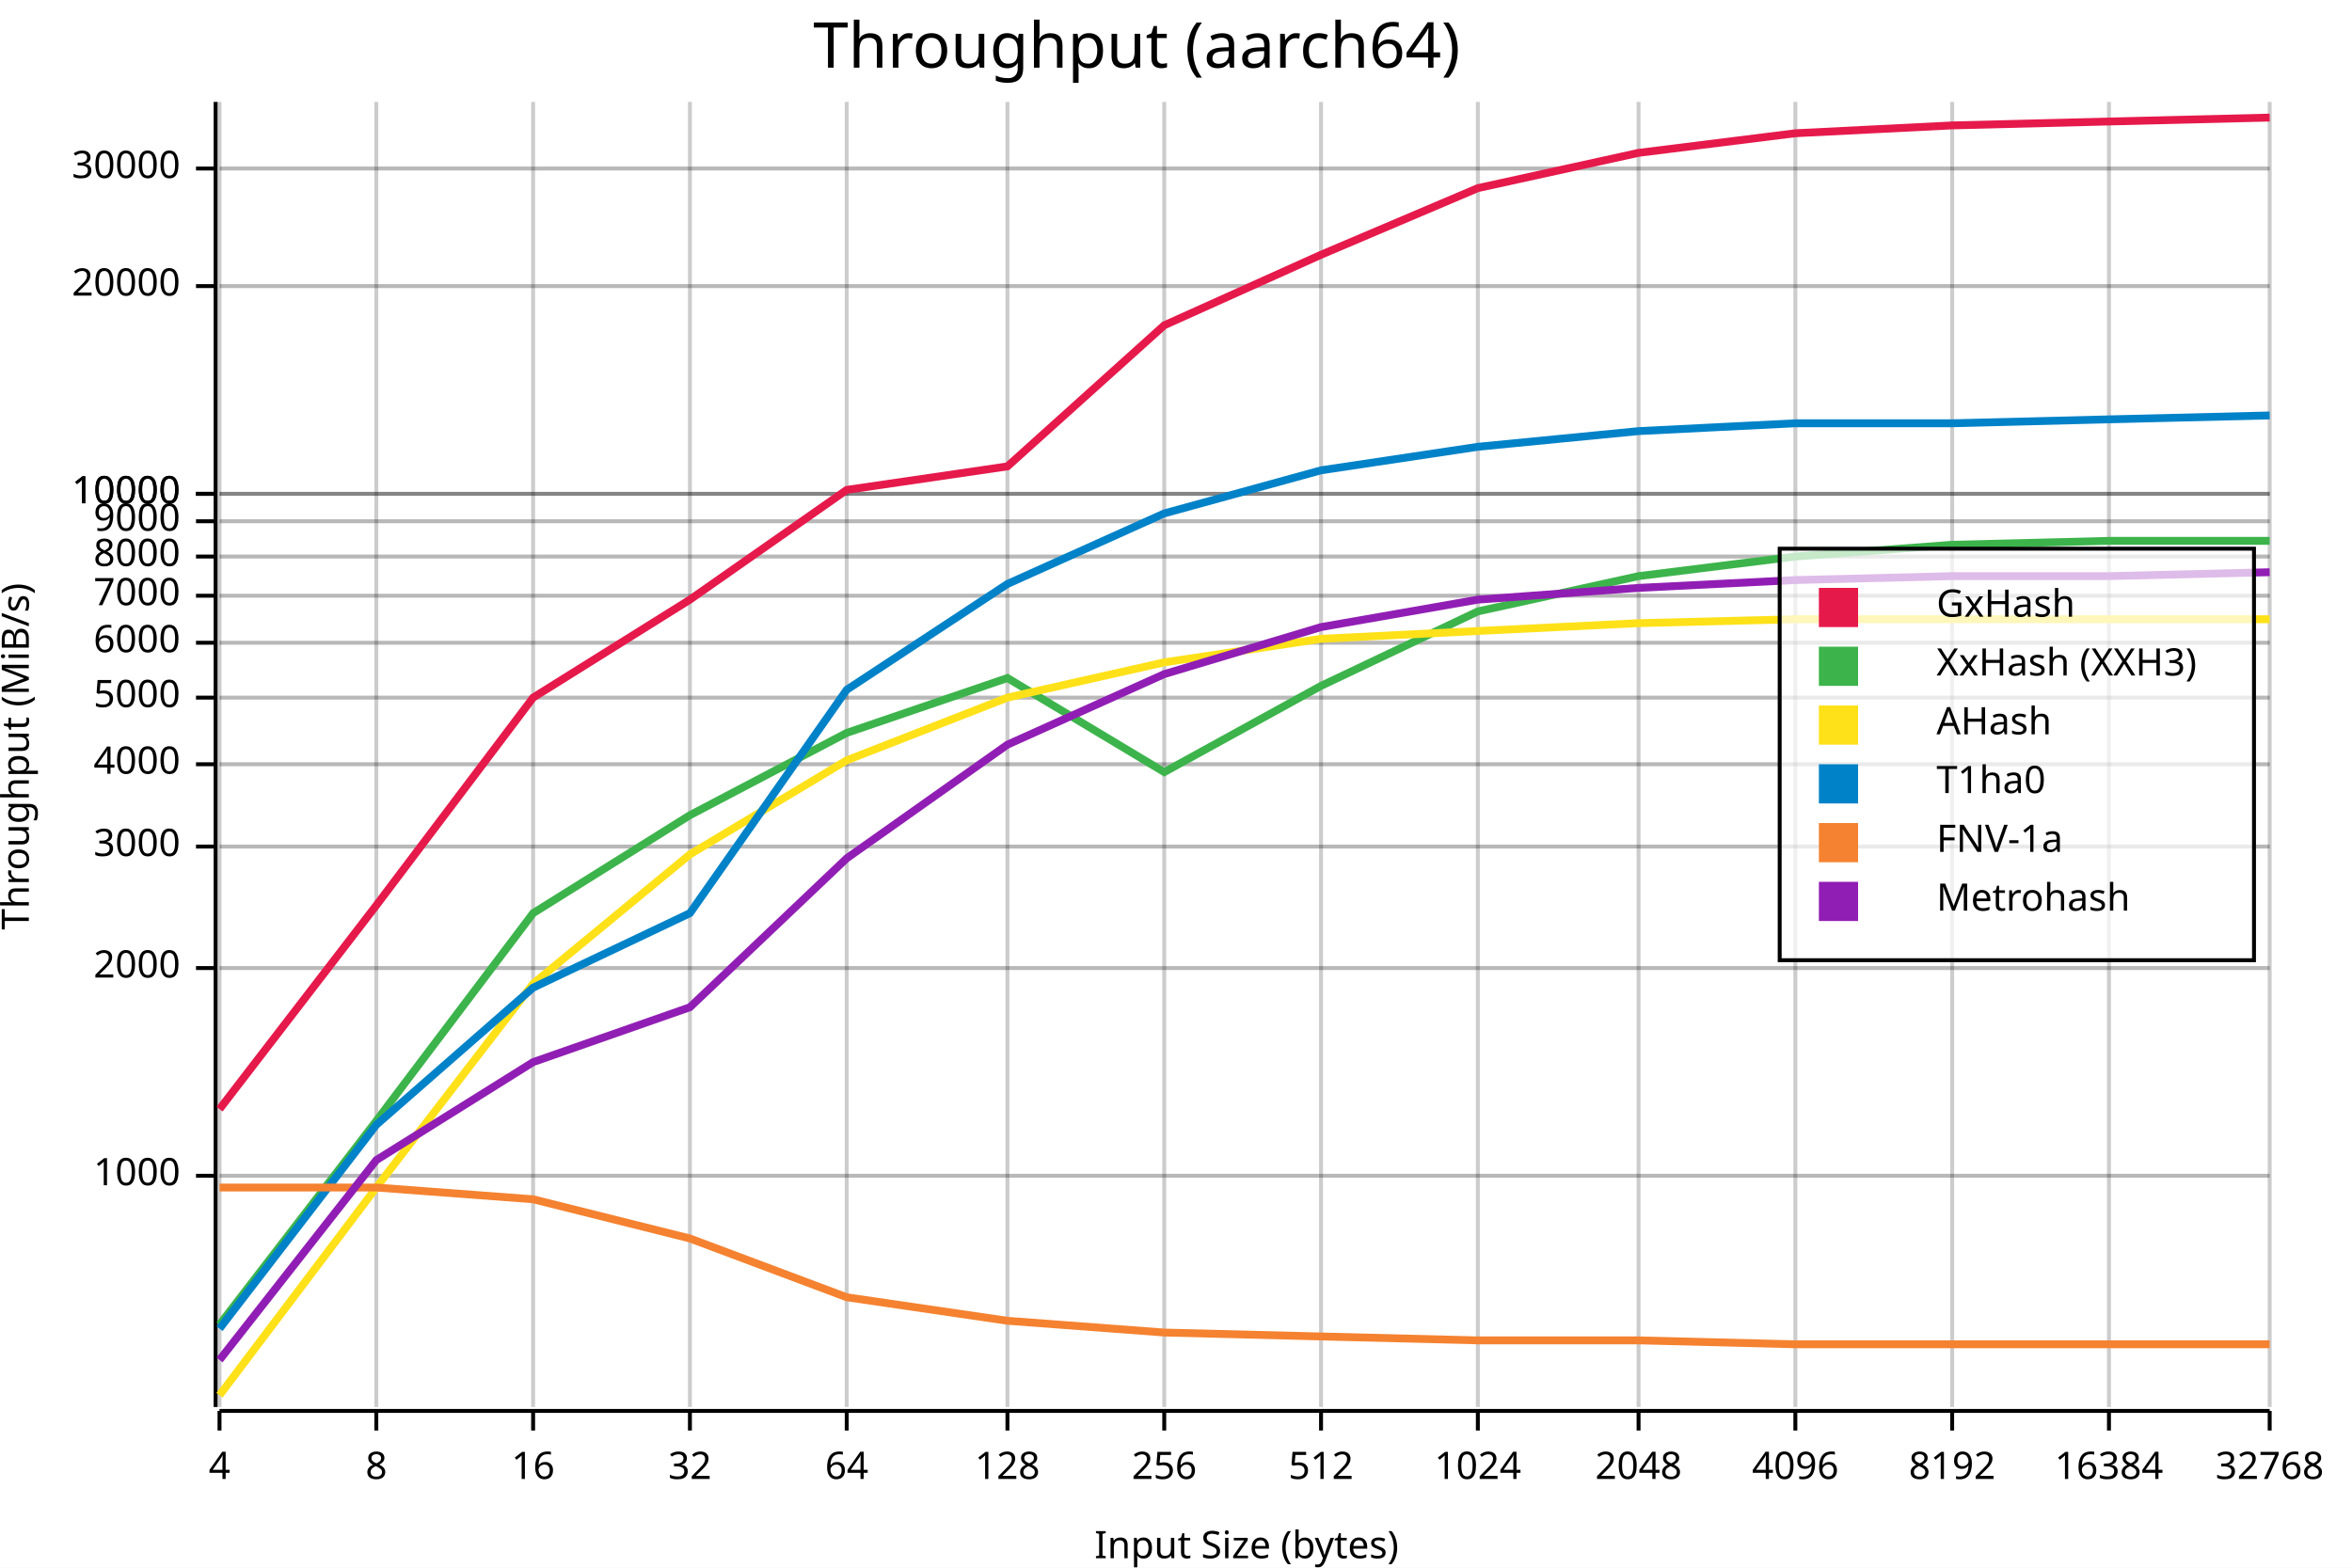
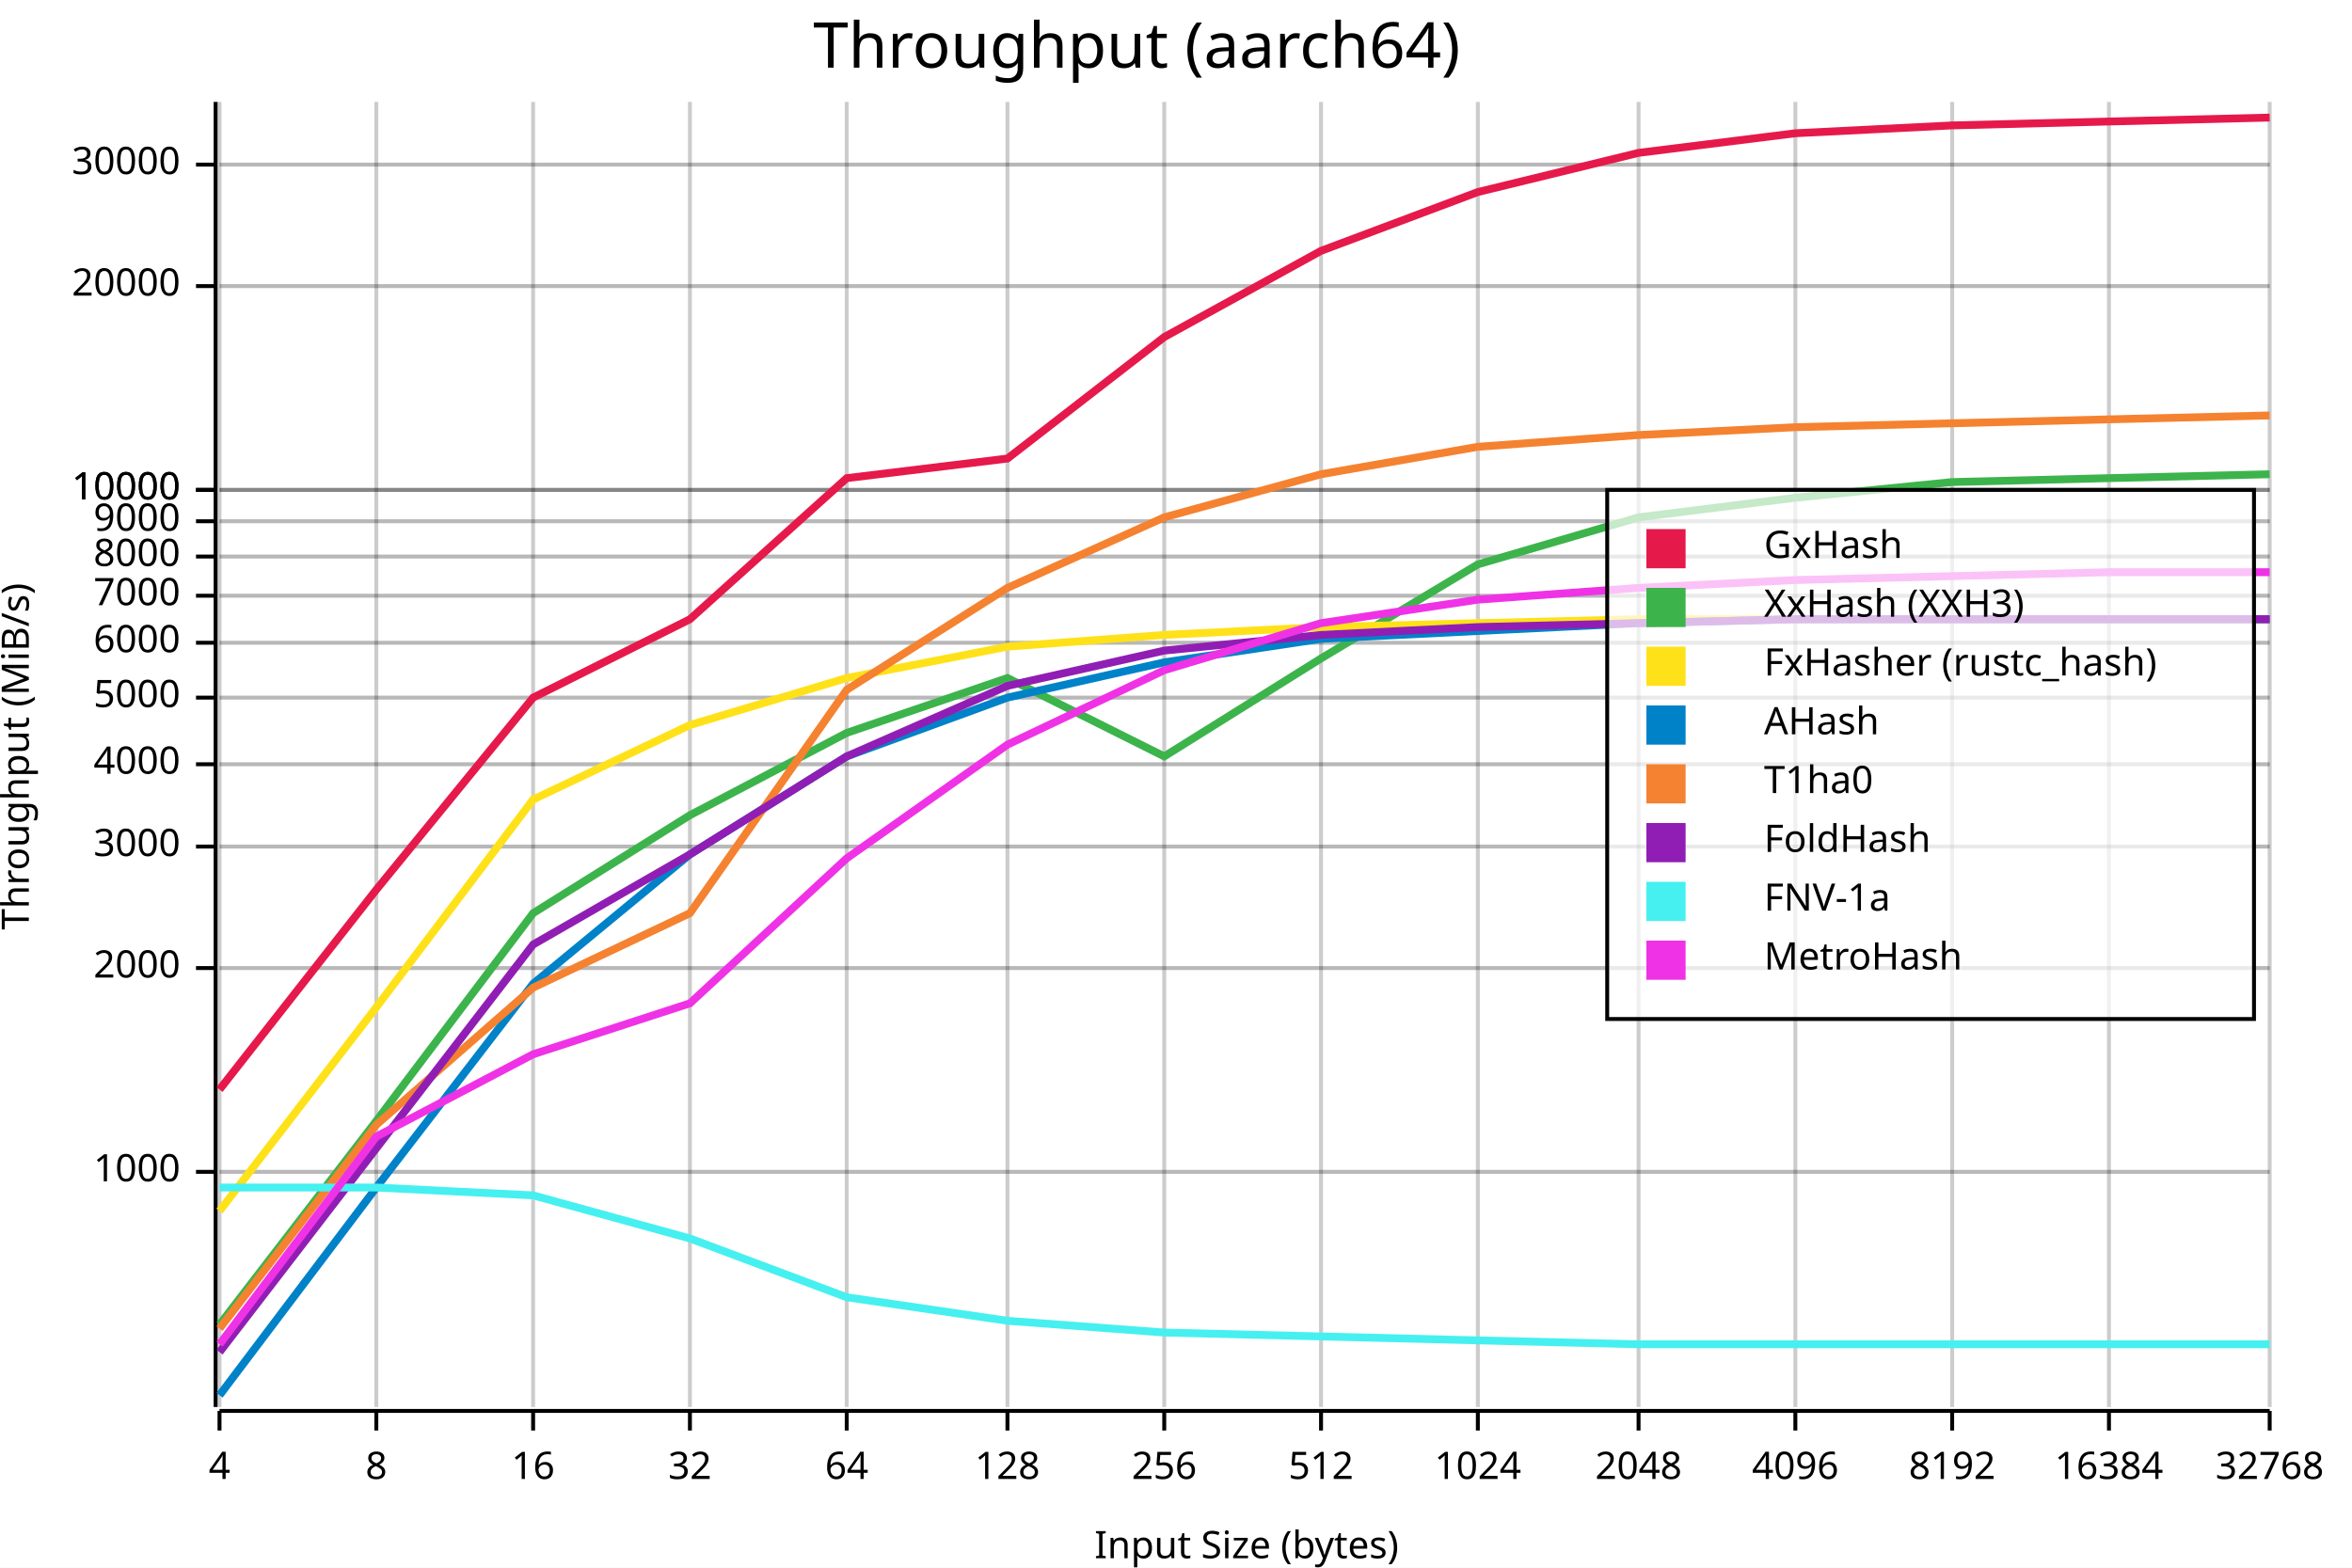
<svg xmlns="http://www.w3.org/2000/svg" width="600" height="400" viewBox="0 0 600 400">
  <rect x="0" y="0" width="600" height="400" opacity="1" fill="#FFFFFF" stroke="none" />
  <text x="290" y="5" dy="0.76em" text-anchor="middle" font-family="sans-serif" font-size="16.129" opacity="1" fill="#000000">
Throughput (aarch64)
</text>
-   <line opacity="0.1" stroke="#000000" stroke-width="1" x1="56" y1="300" x2="579" y2="300" />
+   <line opacity="0.1" stroke="#000000" stroke-width="1" x1="56" y1="299" x2="579" y2="299" />
  <line opacity="0.1" stroke="#000000" stroke-width="1" x1="56" y1="247" x2="579" y2="247" />
  <line opacity="0.1" stroke="#000000" stroke-width="1" x1="56" y1="216" x2="579" y2="216" />
  <line opacity="0.1" stroke="#000000" stroke-width="1" x1="56" y1="195" x2="579" y2="195" />
  <line opacity="0.1" stroke="#000000" stroke-width="1" x1="56" y1="178" x2="579" y2="178" />
  <line opacity="0.1" stroke="#000000" stroke-width="1" x1="56" y1="164" x2="579" y2="164" />
  <line opacity="0.1" stroke="#000000" stroke-width="1" x1="56" y1="152" x2="579" y2="152" />
  <line opacity="0.1" stroke="#000000" stroke-width="1" x1="56" y1="142" x2="579" y2="142" />
  <line opacity="0.1" stroke="#000000" stroke-width="1" x1="56" y1="133" x2="579" y2="133" />
-   <line opacity="0.1" stroke="#000000" stroke-width="1" x1="56" y1="126" x2="579" y2="126" />
-   <line opacity="0.1" stroke="#000000" stroke-width="1" x1="56" y1="126" x2="579" y2="126" />
+   <line opacity="0.1" stroke="#000000" stroke-width="1" x1="56" y1="125" x2="579" y2="125" />
+   <line opacity="0.1" stroke="#000000" stroke-width="1" x1="56" y1="125" x2="579" y2="125" />
  <line opacity="0.1" stroke="#000000" stroke-width="1" x1="56" y1="73" x2="579" y2="73" />
-   <line opacity="0.1" stroke="#000000" stroke-width="1" x1="56" y1="43" x2="579" y2="43" />
+   <line opacity="0.1" stroke="#000000" stroke-width="1" x1="56" y1="42" x2="579" y2="42" />
  <text x="0" y="193" dy="0.76em" text-anchor="middle" font-family="sans-serif" font-size="9.677" opacity="1" fill="#000000" transform="rotate(270, 0, 193)">
Throughput (MiB/s)
</text>
  <text x="318" y="400" dy="-0.5ex" text-anchor="middle" font-family="sans-serif" font-size="9.677" opacity="1" fill="#000000">
Input Size (bytes)
</text>
  <line opacity="0.2" stroke="#000000" stroke-width="1" x1="56" y1="359" x2="56" y2="26" />
  <line opacity="0.2" stroke="#000000" stroke-width="1" x1="96" y1="359" x2="96" y2="26" />
  <line opacity="0.2" stroke="#000000" stroke-width="1" x1="136" y1="359" x2="136" y2="26" />
  <line opacity="0.2" stroke="#000000" stroke-width="1" x1="176" y1="359" x2="176" y2="26" />
  <line opacity="0.2" stroke="#000000" stroke-width="1" x1="216" y1="359" x2="216" y2="26" />
  <line opacity="0.2" stroke="#000000" stroke-width="1" x1="257" y1="359" x2="257" y2="26" />
  <line opacity="0.2" stroke="#000000" stroke-width="1" x1="297" y1="359" x2="297" y2="26" />
  <line opacity="0.2" stroke="#000000" stroke-width="1" x1="337" y1="359" x2="337" y2="26" />
  <line opacity="0.2" stroke="#000000" stroke-width="1" x1="377" y1="359" x2="377" y2="26" />
  <line opacity="0.2" stroke="#000000" stroke-width="1" x1="418" y1="359" x2="418" y2="26" />
  <line opacity="0.2" stroke="#000000" stroke-width="1" x1="458" y1="359" x2="458" y2="26" />
  <line opacity="0.2" stroke="#000000" stroke-width="1" x1="498" y1="359" x2="498" y2="26" />
  <line opacity="0.2" stroke="#000000" stroke-width="1" x1="538" y1="359" x2="538" y2="26" />
  <line opacity="0.2" stroke="#000000" stroke-width="1" x1="579" y1="359" x2="579" y2="26" />
-   <line opacity="0.2" stroke="#000000" stroke-width="1" x1="56" y1="300" x2="579" y2="300" />
+   <line opacity="0.2" stroke="#000000" stroke-width="1" x1="56" y1="299" x2="579" y2="299" />
  <line opacity="0.2" stroke="#000000" stroke-width="1" x1="56" y1="247" x2="579" y2="247" />
  <line opacity="0.2" stroke="#000000" stroke-width="1" x1="56" y1="216" x2="579" y2="216" />
  <line opacity="0.2" stroke="#000000" stroke-width="1" x1="56" y1="195" x2="579" y2="195" />
  <line opacity="0.2" stroke="#000000" stroke-width="1" x1="56" y1="178" x2="579" y2="178" />
  <line opacity="0.2" stroke="#000000" stroke-width="1" x1="56" y1="164" x2="579" y2="164" />
  <line opacity="0.2" stroke="#000000" stroke-width="1" x1="56" y1="152" x2="579" y2="152" />
  <line opacity="0.2" stroke="#000000" stroke-width="1" x1="56" y1="142" x2="579" y2="142" />
  <line opacity="0.2" stroke="#000000" stroke-width="1" x1="56" y1="133" x2="579" y2="133" />
-   <line opacity="0.2" stroke="#000000" stroke-width="1" x1="56" y1="126" x2="579" y2="126" />
-   <line opacity="0.2" stroke="#000000" stroke-width="1" x1="56" y1="126" x2="579" y2="126" />
+   <line opacity="0.2" stroke="#000000" stroke-width="1" x1="56" y1="125" x2="579" y2="125" />
+   <line opacity="0.2" stroke="#000000" stroke-width="1" x1="56" y1="125" x2="579" y2="125" />
  <line opacity="0.2" stroke="#000000" stroke-width="1" x1="56" y1="73" x2="579" y2="73" />
-   <line opacity="0.2" stroke="#000000" stroke-width="1" x1="56" y1="43" x2="579" y2="43" />
+   <line opacity="0.2" stroke="#000000" stroke-width="1" x1="56" y1="42" x2="579" y2="42" />
  <polyline fill="none" opacity="1" stroke="#000000" stroke-width="1" points="55,26 55,359 " />
-   <text x="46" y="300" dy="0.5ex" text-anchor="end" font-family="sans-serif" font-size="9.677" opacity="1" fill="#000000">
+   <text x="46" y="299" dy="0.5ex" text-anchor="end" font-family="sans-serif" font-size="9.677" opacity="1" fill="#000000">
1000
</text>
-   <polyline fill="none" opacity="1" stroke="#000000" stroke-width="1" points="50,300 55,300 " />
+   <polyline fill="none" opacity="1" stroke="#000000" stroke-width="1" points="50,299 55,299 " />
  <text x="46" y="247" dy="0.5ex" text-anchor="end" font-family="sans-serif" font-size="9.677" opacity="1" fill="#000000">
2000
</text>
  <polyline fill="none" opacity="1" stroke="#000000" stroke-width="1" points="50,247 55,247 " />
  <text x="46" y="216" dy="0.5ex" text-anchor="end" font-family="sans-serif" font-size="9.677" opacity="1" fill="#000000">
3000
</text>
  <polyline fill="none" opacity="1" stroke="#000000" stroke-width="1" points="50,216 55,216 " />
  <text x="46" y="195" dy="0.5ex" text-anchor="end" font-family="sans-serif" font-size="9.677" opacity="1" fill="#000000">
4000
</text>
  <polyline fill="none" opacity="1" stroke="#000000" stroke-width="1" points="50,195 55,195 " />
  <text x="46" y="178" dy="0.5ex" text-anchor="end" font-family="sans-serif" font-size="9.677" opacity="1" fill="#000000">
5000
</text>
  <polyline fill="none" opacity="1" stroke="#000000" stroke-width="1" points="50,178 55,178 " />
  <text x="46" y="164" dy="0.5ex" text-anchor="end" font-family="sans-serif" font-size="9.677" opacity="1" fill="#000000">
6000
</text>
  <polyline fill="none" opacity="1" stroke="#000000" stroke-width="1" points="50,164 55,164 " />
  <text x="46" y="152" dy="0.5ex" text-anchor="end" font-family="sans-serif" font-size="9.677" opacity="1" fill="#000000">
7000
</text>
  <polyline fill="none" opacity="1" stroke="#000000" stroke-width="1" points="50,152 55,152 " />
  <text x="46" y="142" dy="0.5ex" text-anchor="end" font-family="sans-serif" font-size="9.677" opacity="1" fill="#000000">
8000
</text>
  <polyline fill="none" opacity="1" stroke="#000000" stroke-width="1" points="50,142 55,142 " />
  <text x="46" y="133" dy="0.5ex" text-anchor="end" font-family="sans-serif" font-size="9.677" opacity="1" fill="#000000">
9000
</text>
  <polyline fill="none" opacity="1" stroke="#000000" stroke-width="1" points="50,133 55,133 " />
-   <text x="46" y="126" dy="0.5ex" text-anchor="end" font-family="sans-serif" font-size="9.677" opacity="1" fill="#000000">
+   <text x="46" y="125" dy="0.5ex" text-anchor="end" font-family="sans-serif" font-size="9.677" opacity="1" fill="#000000">
10000
</text>
-   <polyline fill="none" opacity="1" stroke="#000000" stroke-width="1" points="50,126 55,126 " />
-   <text x="46" y="126" dy="0.5ex" text-anchor="end" font-family="sans-serif" font-size="9.677" opacity="1" fill="#000000">
+   <polyline fill="none" opacity="1" stroke="#000000" stroke-width="1" points="50,125 55,125 " />
+   <text x="46" y="125" dy="0.5ex" text-anchor="end" font-family="sans-serif" font-size="9.677" opacity="1" fill="#000000">
10000
</text>
-   <polyline fill="none" opacity="1" stroke="#000000" stroke-width="1" points="50,126 55,126 " />
+   <polyline fill="none" opacity="1" stroke="#000000" stroke-width="1" points="50,125 55,125 " />
  <text x="46" y="73" dy="0.5ex" text-anchor="end" font-family="sans-serif" font-size="9.677" opacity="1" fill="#000000">
20000
</text>
  <polyline fill="none" opacity="1" stroke="#000000" stroke-width="1" points="50,73 55,73 " />
-   <text x="46" y="43" dy="0.5ex" text-anchor="end" font-family="sans-serif" font-size="9.677" opacity="1" fill="#000000">
+   <text x="46" y="42" dy="0.5ex" text-anchor="end" font-family="sans-serif" font-size="9.677" opacity="1" fill="#000000">
30000
</text>
-   <polyline fill="none" opacity="1" stroke="#000000" stroke-width="1" points="50,43 55,43 " />
+   <polyline fill="none" opacity="1" stroke="#000000" stroke-width="1" points="50,42 55,42 " />
  <polyline fill="none" opacity="1" stroke="#000000" stroke-width="1" points="56,360 579,360 " />
  <text x="56" y="370" dy="0.76em" text-anchor="middle" font-family="sans-serif" font-size="9.677" opacity="1" fill="#000000">
4
</text>
  <polyline fill="none" opacity="1" stroke="#000000" stroke-width="1" points="56,360 56,365 " />
  <text x="96" y="370" dy="0.76em" text-anchor="middle" font-family="sans-serif" font-size="9.677" opacity="1" fill="#000000">
8
</text>
  <polyline fill="none" opacity="1" stroke="#000000" stroke-width="1" points="96,360 96,365 " />
  <text x="136" y="370" dy="0.76em" text-anchor="middle" font-family="sans-serif" font-size="9.677" opacity="1" fill="#000000">
16
</text>
  <polyline fill="none" opacity="1" stroke="#000000" stroke-width="1" points="136,360 136,365 " />
  <text x="176" y="370" dy="0.76em" text-anchor="middle" font-family="sans-serif" font-size="9.677" opacity="1" fill="#000000">
32
</text>
  <polyline fill="none" opacity="1" stroke="#000000" stroke-width="1" points="176,360 176,365 " />
  <text x="216" y="370" dy="0.76em" text-anchor="middle" font-family="sans-serif" font-size="9.677" opacity="1" fill="#000000">
64
</text>
  <polyline fill="none" opacity="1" stroke="#000000" stroke-width="1" points="216,360 216,365 " />
  <text x="257" y="370" dy="0.76em" text-anchor="middle" font-family="sans-serif" font-size="9.677" opacity="1" fill="#000000">
128
</text>
  <polyline fill="none" opacity="1" stroke="#000000" stroke-width="1" points="257,360 257,365 " />
  <text x="297" y="370" dy="0.76em" text-anchor="middle" font-family="sans-serif" font-size="9.677" opacity="1" fill="#000000">
256
</text>
  <polyline fill="none" opacity="1" stroke="#000000" stroke-width="1" points="297,360 297,365 " />
  <text x="337" y="370" dy="0.76em" text-anchor="middle" font-family="sans-serif" font-size="9.677" opacity="1" fill="#000000">
512
</text>
  <polyline fill="none" opacity="1" stroke="#000000" stroke-width="1" points="337,360 337,365 " />
  <text x="377" y="370" dy="0.76em" text-anchor="middle" font-family="sans-serif" font-size="9.677" opacity="1" fill="#000000">
1024
</text>
  <polyline fill="none" opacity="1" stroke="#000000" stroke-width="1" points="377,360 377,365 " />
  <text x="418" y="370" dy="0.76em" text-anchor="middle" font-family="sans-serif" font-size="9.677" opacity="1" fill="#000000">
2048
</text>
  <polyline fill="none" opacity="1" stroke="#000000" stroke-width="1" points="418,360 418,365 " />
  <text x="458" y="370" dy="0.76em" text-anchor="middle" font-family="sans-serif" font-size="9.677" opacity="1" fill="#000000">
4096
</text>
  <polyline fill="none" opacity="1" stroke="#000000" stroke-width="1" points="458,360 458,365 " />
  <text x="498" y="370" dy="0.76em" text-anchor="middle" font-family="sans-serif" font-size="9.677" opacity="1" fill="#000000">
8192
</text>
  <polyline fill="none" opacity="1" stroke="#000000" stroke-width="1" points="498,360 498,365 " />
  <text x="538" y="370" dy="0.76em" text-anchor="middle" font-family="sans-serif" font-size="9.677" opacity="1" fill="#000000">
16384
</text>
  <polyline fill="none" opacity="1" stroke="#000000" stroke-width="1" points="538,360 538,365 " />
  <text x="579" y="370" dy="0.76em" text-anchor="middle" font-family="sans-serif" font-size="9.677" opacity="1" fill="#000000">
32768
</text>
  <polyline fill="none" opacity="1" stroke="#000000" stroke-width="1" points="579,360 579,365 " />
-   <polyline fill="none" opacity="1" stroke="#E6194B" stroke-width="2" points="56,283 96,231 136,178 176,153 216,125 257,119 297,83 337,65 377,48 418,39 458,34 498,32 538,31 579,30 " />
-   <polyline fill="none" opacity="1" stroke="#3CB44B" stroke-width="2" points="56,338 96,286 136,233 176,208 216,187 257,173 297,197 337,175 377,156 418,147 458,142 498,139 538,138 579,138 " />
-   <polyline fill="none" opacity="1" stroke="#FFE119" stroke-width="2" points="56,356 96,303 136,251 176,218 216,194 257,178 297,169 337,163 377,161 418,159 458,158 498,158 538,158 579,158 " />
-   <polyline fill="none" opacity="1" stroke="#0082C8" stroke-width="2" points="56,339 96,287 136,252 176,233 216,176 257,149 297,131 337,120 377,114 418,110 458,108 498,108 538,107 579,106 " />
-   <polyline fill="none" opacity="1" stroke="#F58230" stroke-width="2" points="56,303 96,303 136,306 176,316 216,331 257,337 297,340 337,341 377,342 418,342 458,343 498,343 538,343 579,343 " />
-   <polyline fill="none" opacity="1" stroke="#911EB4" stroke-width="2" points="56,347 96,296 136,271 176,257 216,219 257,190 297,172 337,160 377,153 418,150 458,148 498,147 538,147 579,146 " />
-   <rect x="454" y="140" width="121" height="105" opacity="0.7" fill="#FFFFFF" stroke="none" />
-   <rect x="454" y="140" width="121" height="105" opacity="1" fill="none" stroke="#000000" />
-   <text x="494" y="150" dy="0.76em" text-anchor="start" font-family="sans-serif" font-size="9.677" opacity="1" fill="#000000">
+   <polyline fill="none" opacity="1" stroke="#E6194B" stroke-width="2" points="56,278 96,227 136,178 176,158 216,122 257,117 297,86 337,64 377,49 418,39 458,34 498,32 538,31 579,30 " />
+   <polyline fill="none" opacity="1" stroke="#3CB44B" stroke-width="2" points="56,338 96,286 136,233 176,208 216,187 257,173 297,193 337,168 377,144 418,132 458,127 498,123 538,122 579,121 " />
+   <polyline fill="none" opacity="1" stroke="#FFE119" stroke-width="2" points="56,309 96,257 136,204 176,185 216,173 257,165 297,162 337,160 377,159 418,158 458,158 498,158 538,158 579,158 " />
+   <polyline fill="none" opacity="1" stroke="#0082C8" stroke-width="2" points="56,356 96,303 136,251 176,218 216,193 257,178 297,169 337,163 377,161 418,159 458,158 498,158 538,158 579,158 " />
+   <polyline fill="none" opacity="1" stroke="#F58230" stroke-width="2" points="56,339 96,287 136,252 176,233 216,176 257,150 297,132 337,121 377,114 418,111 458,109 498,108 538,107 579,106 " />
+   <polyline fill="none" opacity="1" stroke="#911EB4" stroke-width="2" points="56,345 96,293 136,241 176,218 216,193 257,175 297,166 337,162 377,160 418,159 458,158 498,158 538,158 579,158 " />
+   <polyline fill="none" opacity="1" stroke="#46F0F0" stroke-width="2" points="56,303 96,303 136,305 176,316 216,331 257,337 297,340 337,341 377,342 418,343 458,343 498,343 538,343 579,343 " />
+   <polyline fill="none" opacity="1" stroke="#F032E6" stroke-width="2" points="56,343 96,290 136,269 176,256 216,219 257,190 297,171 337,159 377,153 418,150 458,148 498,147 538,146 579,146 " />
+   <rect x="410" y="125" width="165" height="135" opacity="0.7" fill="#FFFFFF" stroke="none" />
+   <rect x="410" y="125" width="165" height="135" opacity="1" fill="none" stroke="#000000" />
+   <text x="450" y="135" dy="0.76em" text-anchor="start" font-family="sans-serif" font-size="9.677" opacity="1" fill="#000000">
GxHash
</text>
-   <text x="494" y="165" dy="0.76em" text-anchor="start" font-family="sans-serif" font-size="9.677" opacity="1" fill="#000000">
+   <text x="450" y="150" dy="0.76em" text-anchor="start" font-family="sans-serif" font-size="9.677" opacity="1" fill="#000000">
XxHash (XXH3)
</text>
-   <text x="494" y="180" dy="0.76em" text-anchor="start" font-family="sans-serif" font-size="9.677" opacity="1" fill="#000000">
+   <text x="450" y="165" dy="0.76em" text-anchor="start" font-family="sans-serif" font-size="9.677" opacity="1" fill="#000000">
+ FxHasher (rustc_hash)
+ </text>
+   <text x="450" y="180" dy="0.76em" text-anchor="start" font-family="sans-serif" font-size="9.677" opacity="1" fill="#000000">
AHash
</text>
-   <text x="494" y="195" dy="0.76em" text-anchor="start" font-family="sans-serif" font-size="9.677" opacity="1" fill="#000000">
+   <text x="450" y="195" dy="0.76em" text-anchor="start" font-family="sans-serif" font-size="9.677" opacity="1" fill="#000000">
T1ha0
</text>
-   <text x="494" y="210" dy="0.76em" text-anchor="start" font-family="sans-serif" font-size="9.677" opacity="1" fill="#000000">
+   <text x="450" y="210" dy="0.76em" text-anchor="start" font-family="sans-serif" font-size="9.677" opacity="1" fill="#000000">
+ FoldHash
+ </text>
+   <text x="450" y="225" dy="0.76em" text-anchor="start" font-family="sans-serif" font-size="9.677" opacity="1" fill="#000000">
FNV-1a
</text>
-   <text x="494" y="225" dy="0.76em" text-anchor="start" font-family="sans-serif" font-size="9.677" opacity="1" fill="#000000">
- Metrohash
- </text>
-   <rect x="464" y="150" width="10" height="10" opacity="1" fill="#E6194B" stroke="none" />
-   <rect x="464" y="165" width="10" height="10" opacity="1" fill="#3CB44B" stroke="none" />
-   <rect x="464" y="180" width="10" height="10" opacity="1" fill="#FFE119" stroke="none" />
-   <rect x="464" y="195" width="10" height="10" opacity="1" fill="#0082C8" stroke="none" />
-   <rect x="464" y="210" width="10" height="10" opacity="1" fill="#F58230" stroke="none" />
-   <rect x="464" y="225" width="10" height="10" opacity="1" fill="#911EB4" stroke="none" />
+   <text x="450" y="240" dy="0.76em" text-anchor="start" font-family="sans-serif" font-size="9.677" opacity="1" fill="#000000">
+ MetroHash
+ </text>
+   <rect x="420" y="135" width="10" height="10" opacity="1" fill="#E6194B" stroke="none" />
+   <rect x="420" y="150" width="10" height="10" opacity="1" fill="#3CB44B" stroke="none" />
+   <rect x="420" y="165" width="10" height="10" opacity="1" fill="#FFE119" stroke="none" />
+   <rect x="420" y="180" width="10" height="10" opacity="1" fill="#0082C8" stroke="none" />
+   <rect x="420" y="195" width="10" height="10" opacity="1" fill="#F58230" stroke="none" />
+   <rect x="420" y="210" width="10" height="10" opacity="1" fill="#911EB4" stroke="none" />
+   <rect x="420" y="225" width="10" height="10" opacity="1" fill="#46F0F0" stroke="none" />
+   <rect x="420" y="240" width="10" height="10" opacity="1" fill="#F032E6" stroke="none" />
</svg>
